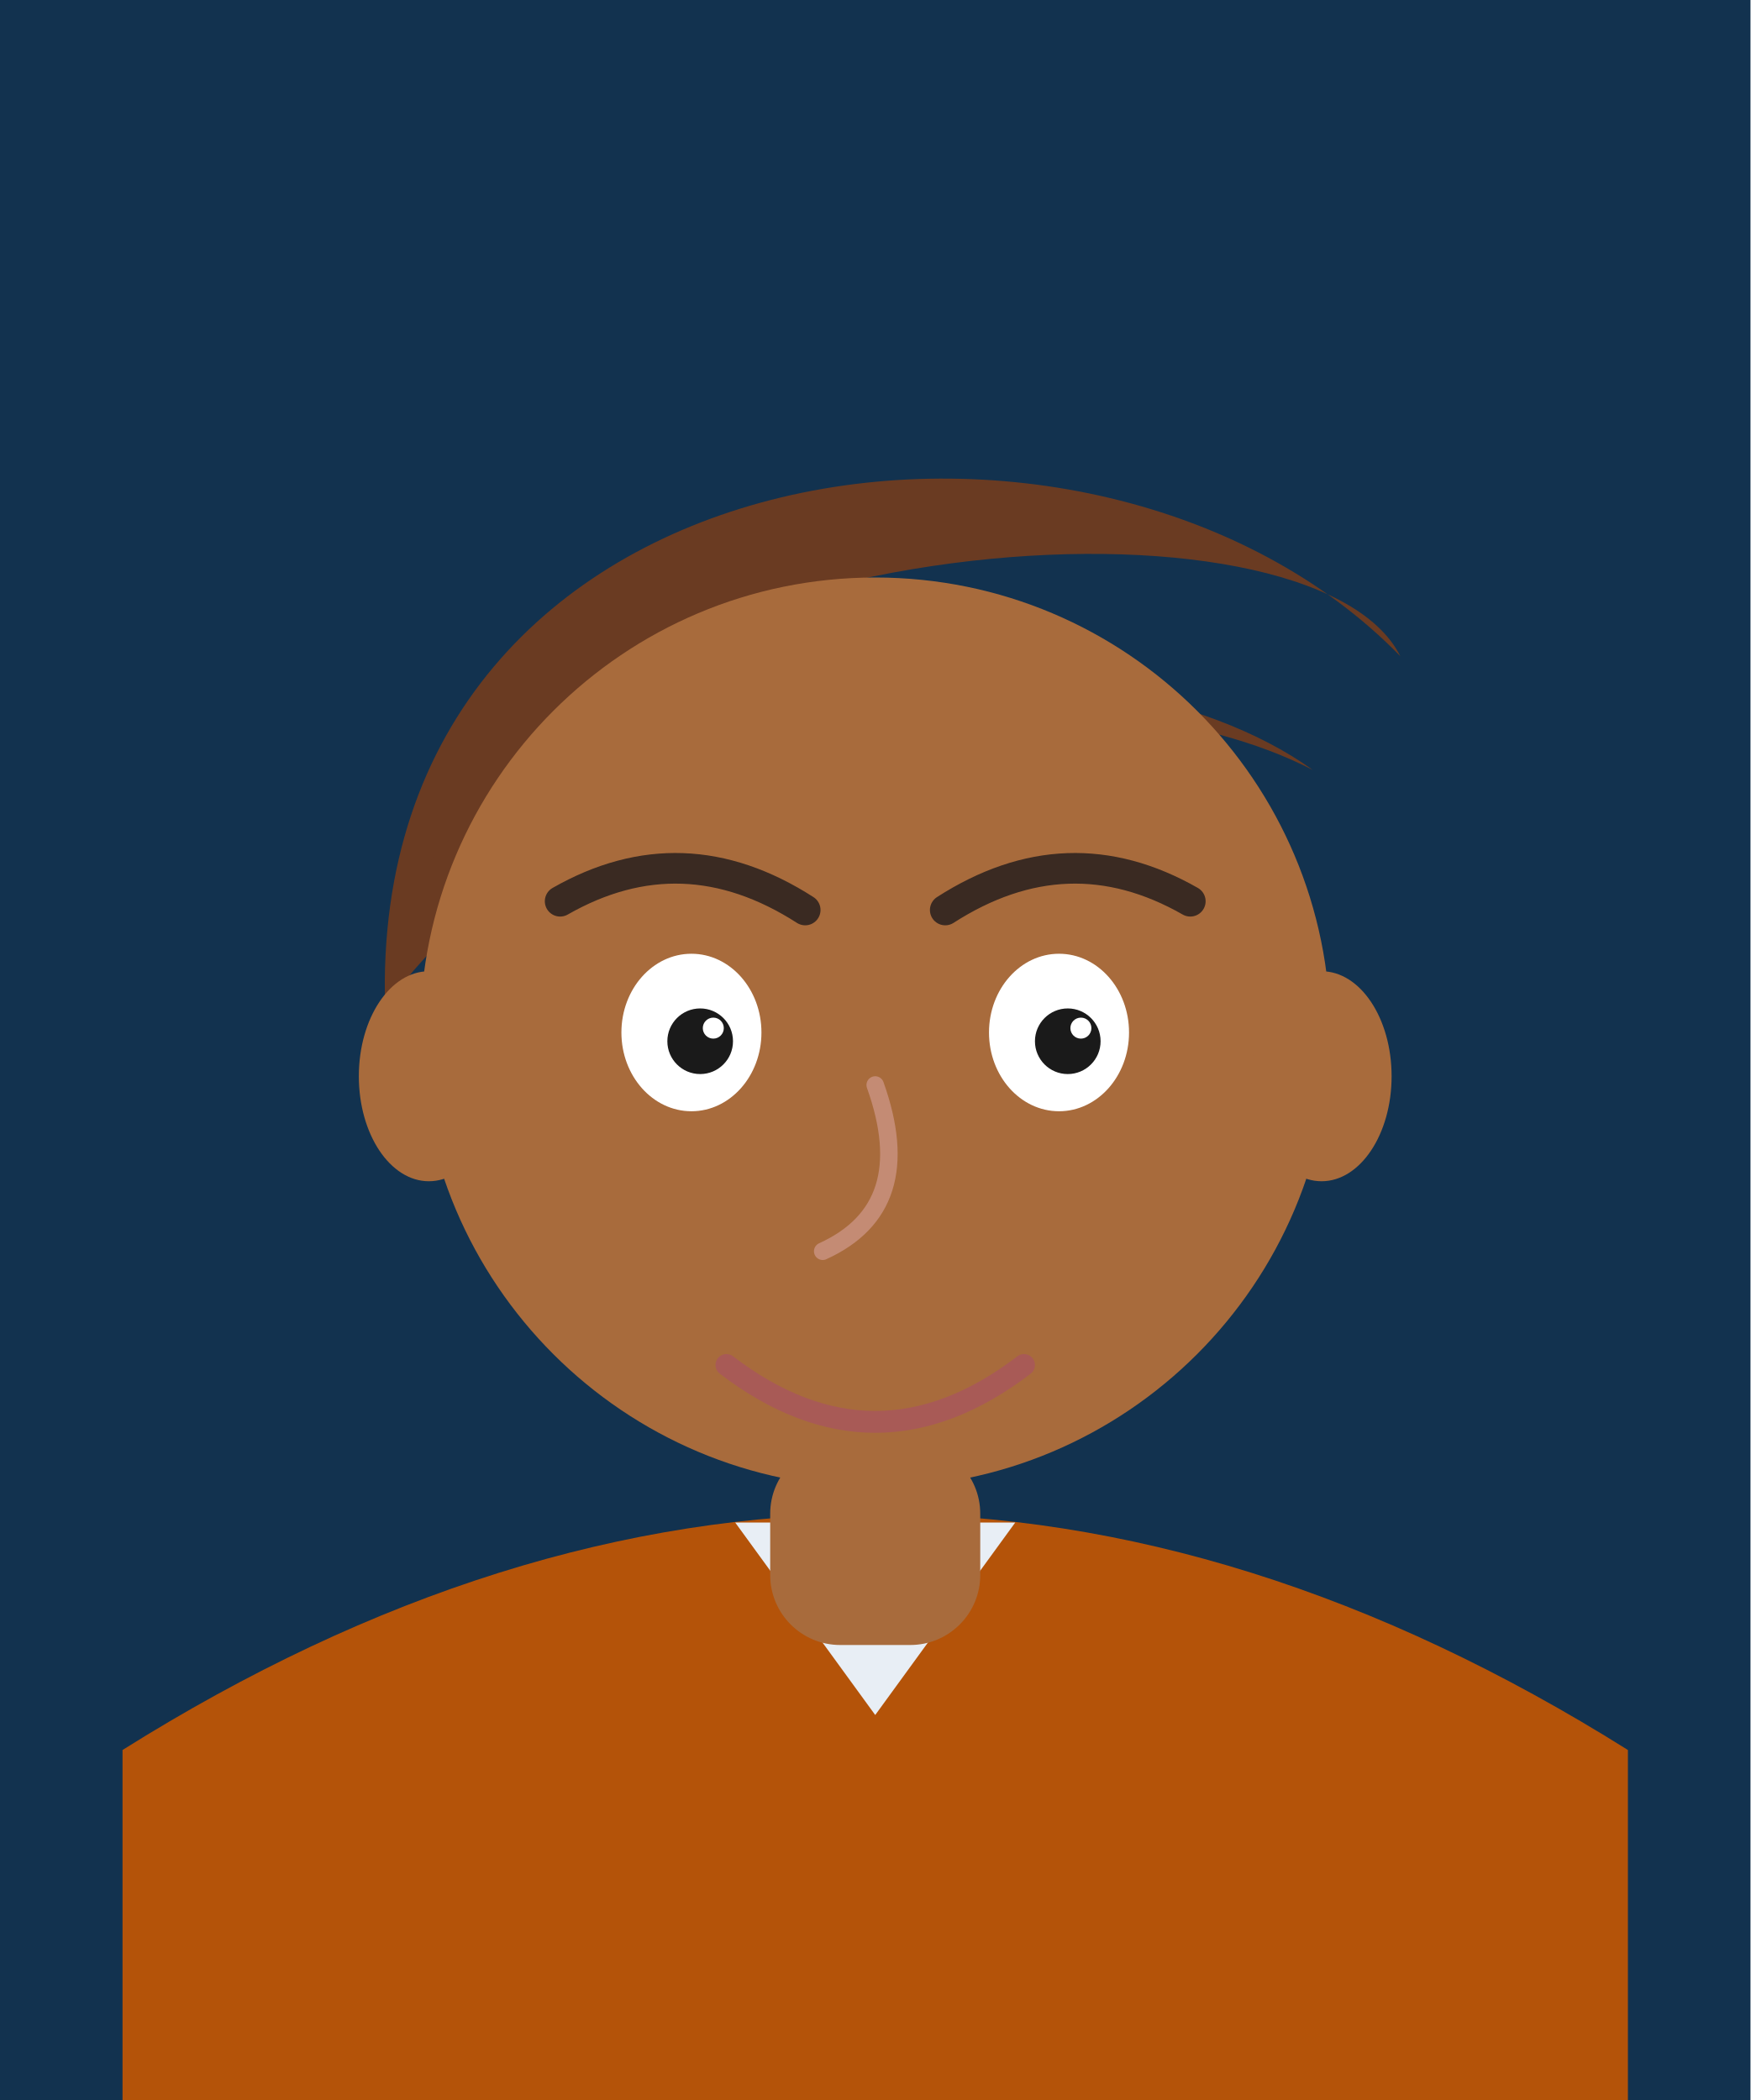
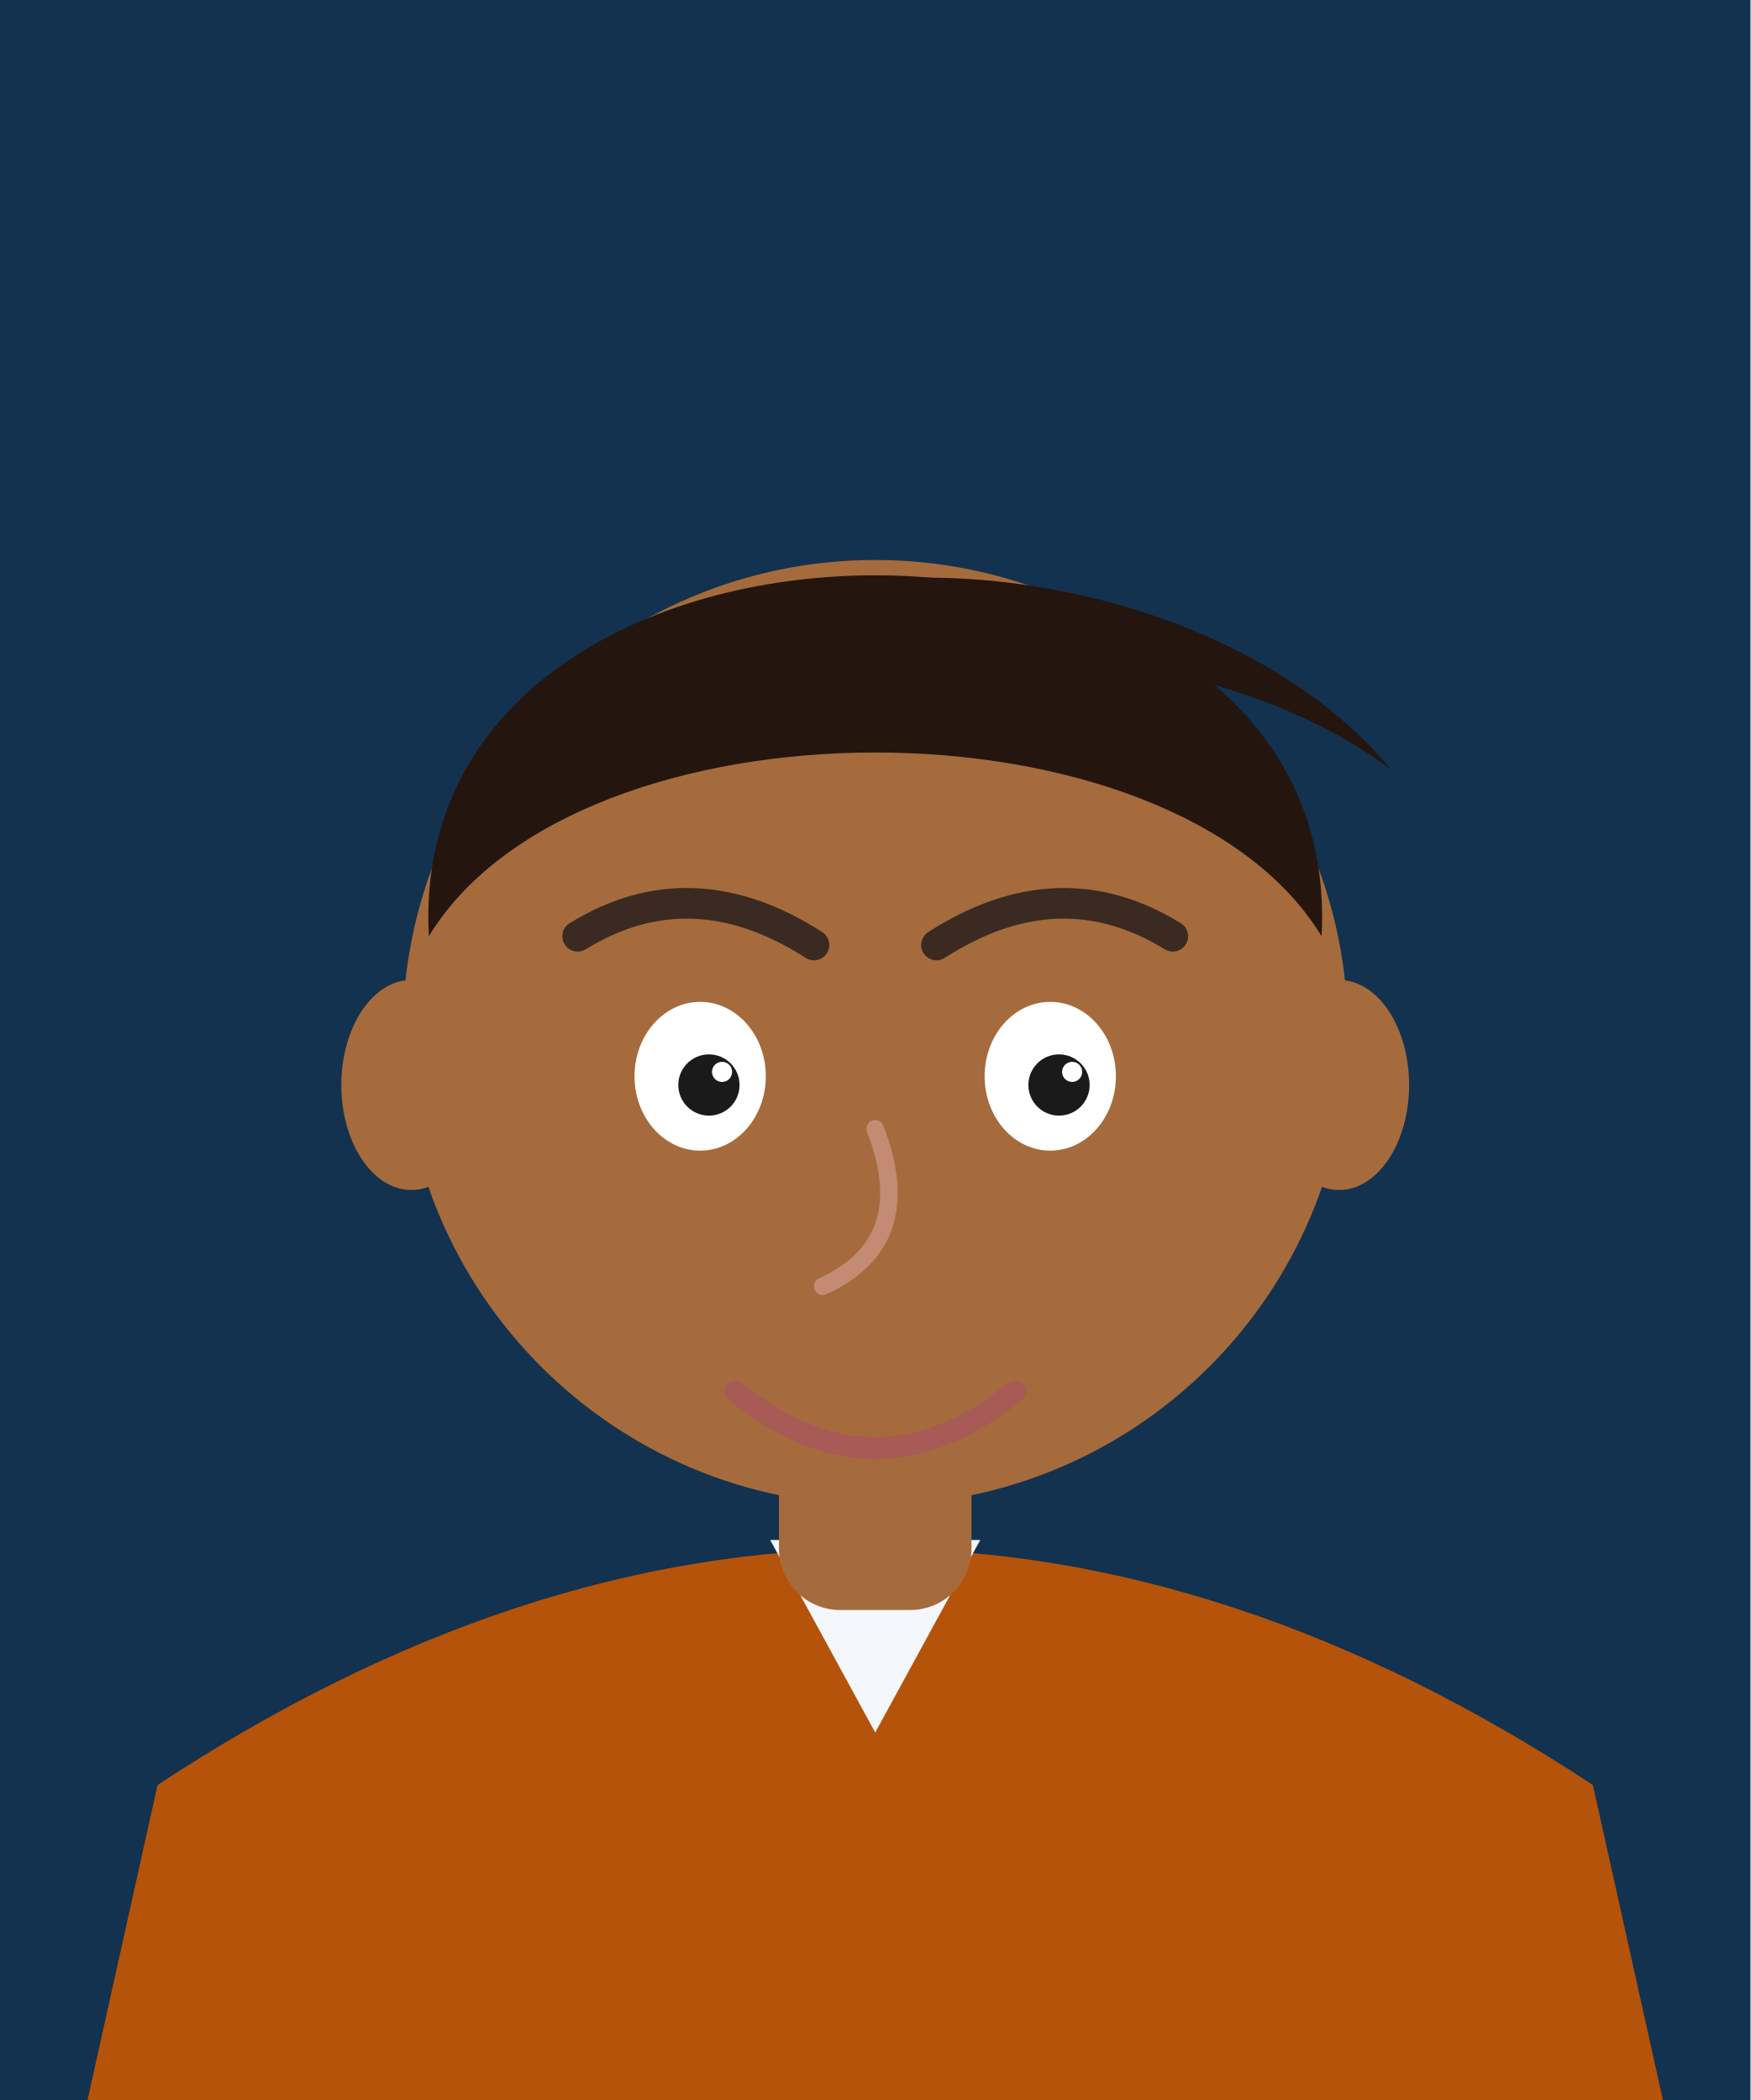
<svg xmlns="http://www.w3.org/2000/svg" viewBox="0 0 400 480">
  <rect width="400" height="480" fill="#12324F" />
-   <path d="M28 400 Q200 292 372 400 L372 480 L28 480 Z" fill="#B45309" />
-   <path d="M168 348 L200 392 L232 348" fill="#E8EEF5" />
-   <rect x="176" y="330" width="48" height="46" rx="16" fill="#A86B3C" />
-   <path d="M88 230 C84 100 250 78 320 150 C300 110 140 120 100 190 C120 150 150 140 188 150 C150 175 110 200 88 230Z" fill="#6A3B22" />
-   <path d="M96 200 C130 150 250 140 300 176 C250 150 140 160 96 200Z" fill="#6A3B22" />
-   <circle cx="200" cy="236" r="104" fill="#A86B3C" />
-   <ellipse cx="98" cy="246" rx="16" ry="24" fill="#A86B3C" />
-   <ellipse cx="302" cy="246" rx="16" ry="24" fill="#A86B3C" />
-   <path d="M128 206 Q156 190 184 208" fill="none" stroke="#3A2A22" stroke-width="7" stroke-linecap="round" />
-   <path d="M216 208 Q244 190 272 206" fill="none" stroke="#3A2A22" stroke-width="7" stroke-linecap="round" />
-   <ellipse cx="158" cy="236" rx="16" ry="18" fill="#fff" />
-   <ellipse cx="242" cy="236" rx="16" ry="18" fill="#fff" />
-   <circle cx="160" cy="238" r="7.5" fill="#1a1a1a" />
-   <circle cx="244" cy="238" r="7.5" fill="#1a1a1a" />
-   <circle cx="163" cy="235" r="2.4" fill="#fff" />
-   <circle cx="247" cy="235" r="2.4" fill="#fff" />
-   <path d="M200 248 Q210 276 188 286" fill="none" stroke="#C48B74" stroke-width="4" stroke-linecap="round" />
-   <path d="M166 312 Q200 338 234 312" fill="none" stroke="#A85A56" stroke-width="5" stroke-linecap="round" />
+   <path d="M36 408 Q200 300 364 408 L380 480 L20 480 Z" fill="#B45309" />
+   <path d="M176 352 L200 396 L224 352 Z" fill="#F4F7FB" />
+   <rect x="178" y="328" width="44" height="40" rx="14" fill="#A56B3C" />
+   <circle cx="200" cy="236" r="108" fill="#A56B3C" />
+   <ellipse cx="94" cy="248" rx="16" ry="24" fill="#A56B3C" />
+   <ellipse cx="306" cy="248" rx="16" ry="24" fill="#A56B3C" />
+   <path d="M98 214 C92 104 308 104 302 214 C268 158 132 158 98 214Z" fill="#24160F" />
+   <path d="M150 150 C190 118 280 130 318 176 C270 140 190 148 150 150Z" fill="#24160F" />
+   <path d="M132 214 Q158 198 186 216" fill="none" stroke="#3A2A22" stroke-width="7" stroke-linecap="round" />
+   <path d="M214 216 Q242 198 268 214" fill="none" stroke="#3A2A22" stroke-width="7" stroke-linecap="round" />
+   <ellipse cx="160" cy="246" rx="15" ry="17" fill="#fff" />
+   <ellipse cx="240" cy="246" rx="15" ry="17" fill="#fff" />
+   <circle cx="162" cy="248" r="7" fill="#1a1a1a" />
+   <circle cx="242" cy="248" r="7" fill="#1a1a1a" />
+   <circle cx="165" cy="245" r="2.3" fill="#fff" />
+   <circle cx="245" cy="245" r="2.3" fill="#fff" />
+   <path d="M200 258 Q210 284 188 294" fill="none" stroke="#C48B74" stroke-width="4" stroke-linecap="round" />
+   <path d="M168 318 Q200 344 232 318" fill="none" stroke="#A85A56" stroke-width="5" stroke-linecap="round" />
</svg>
